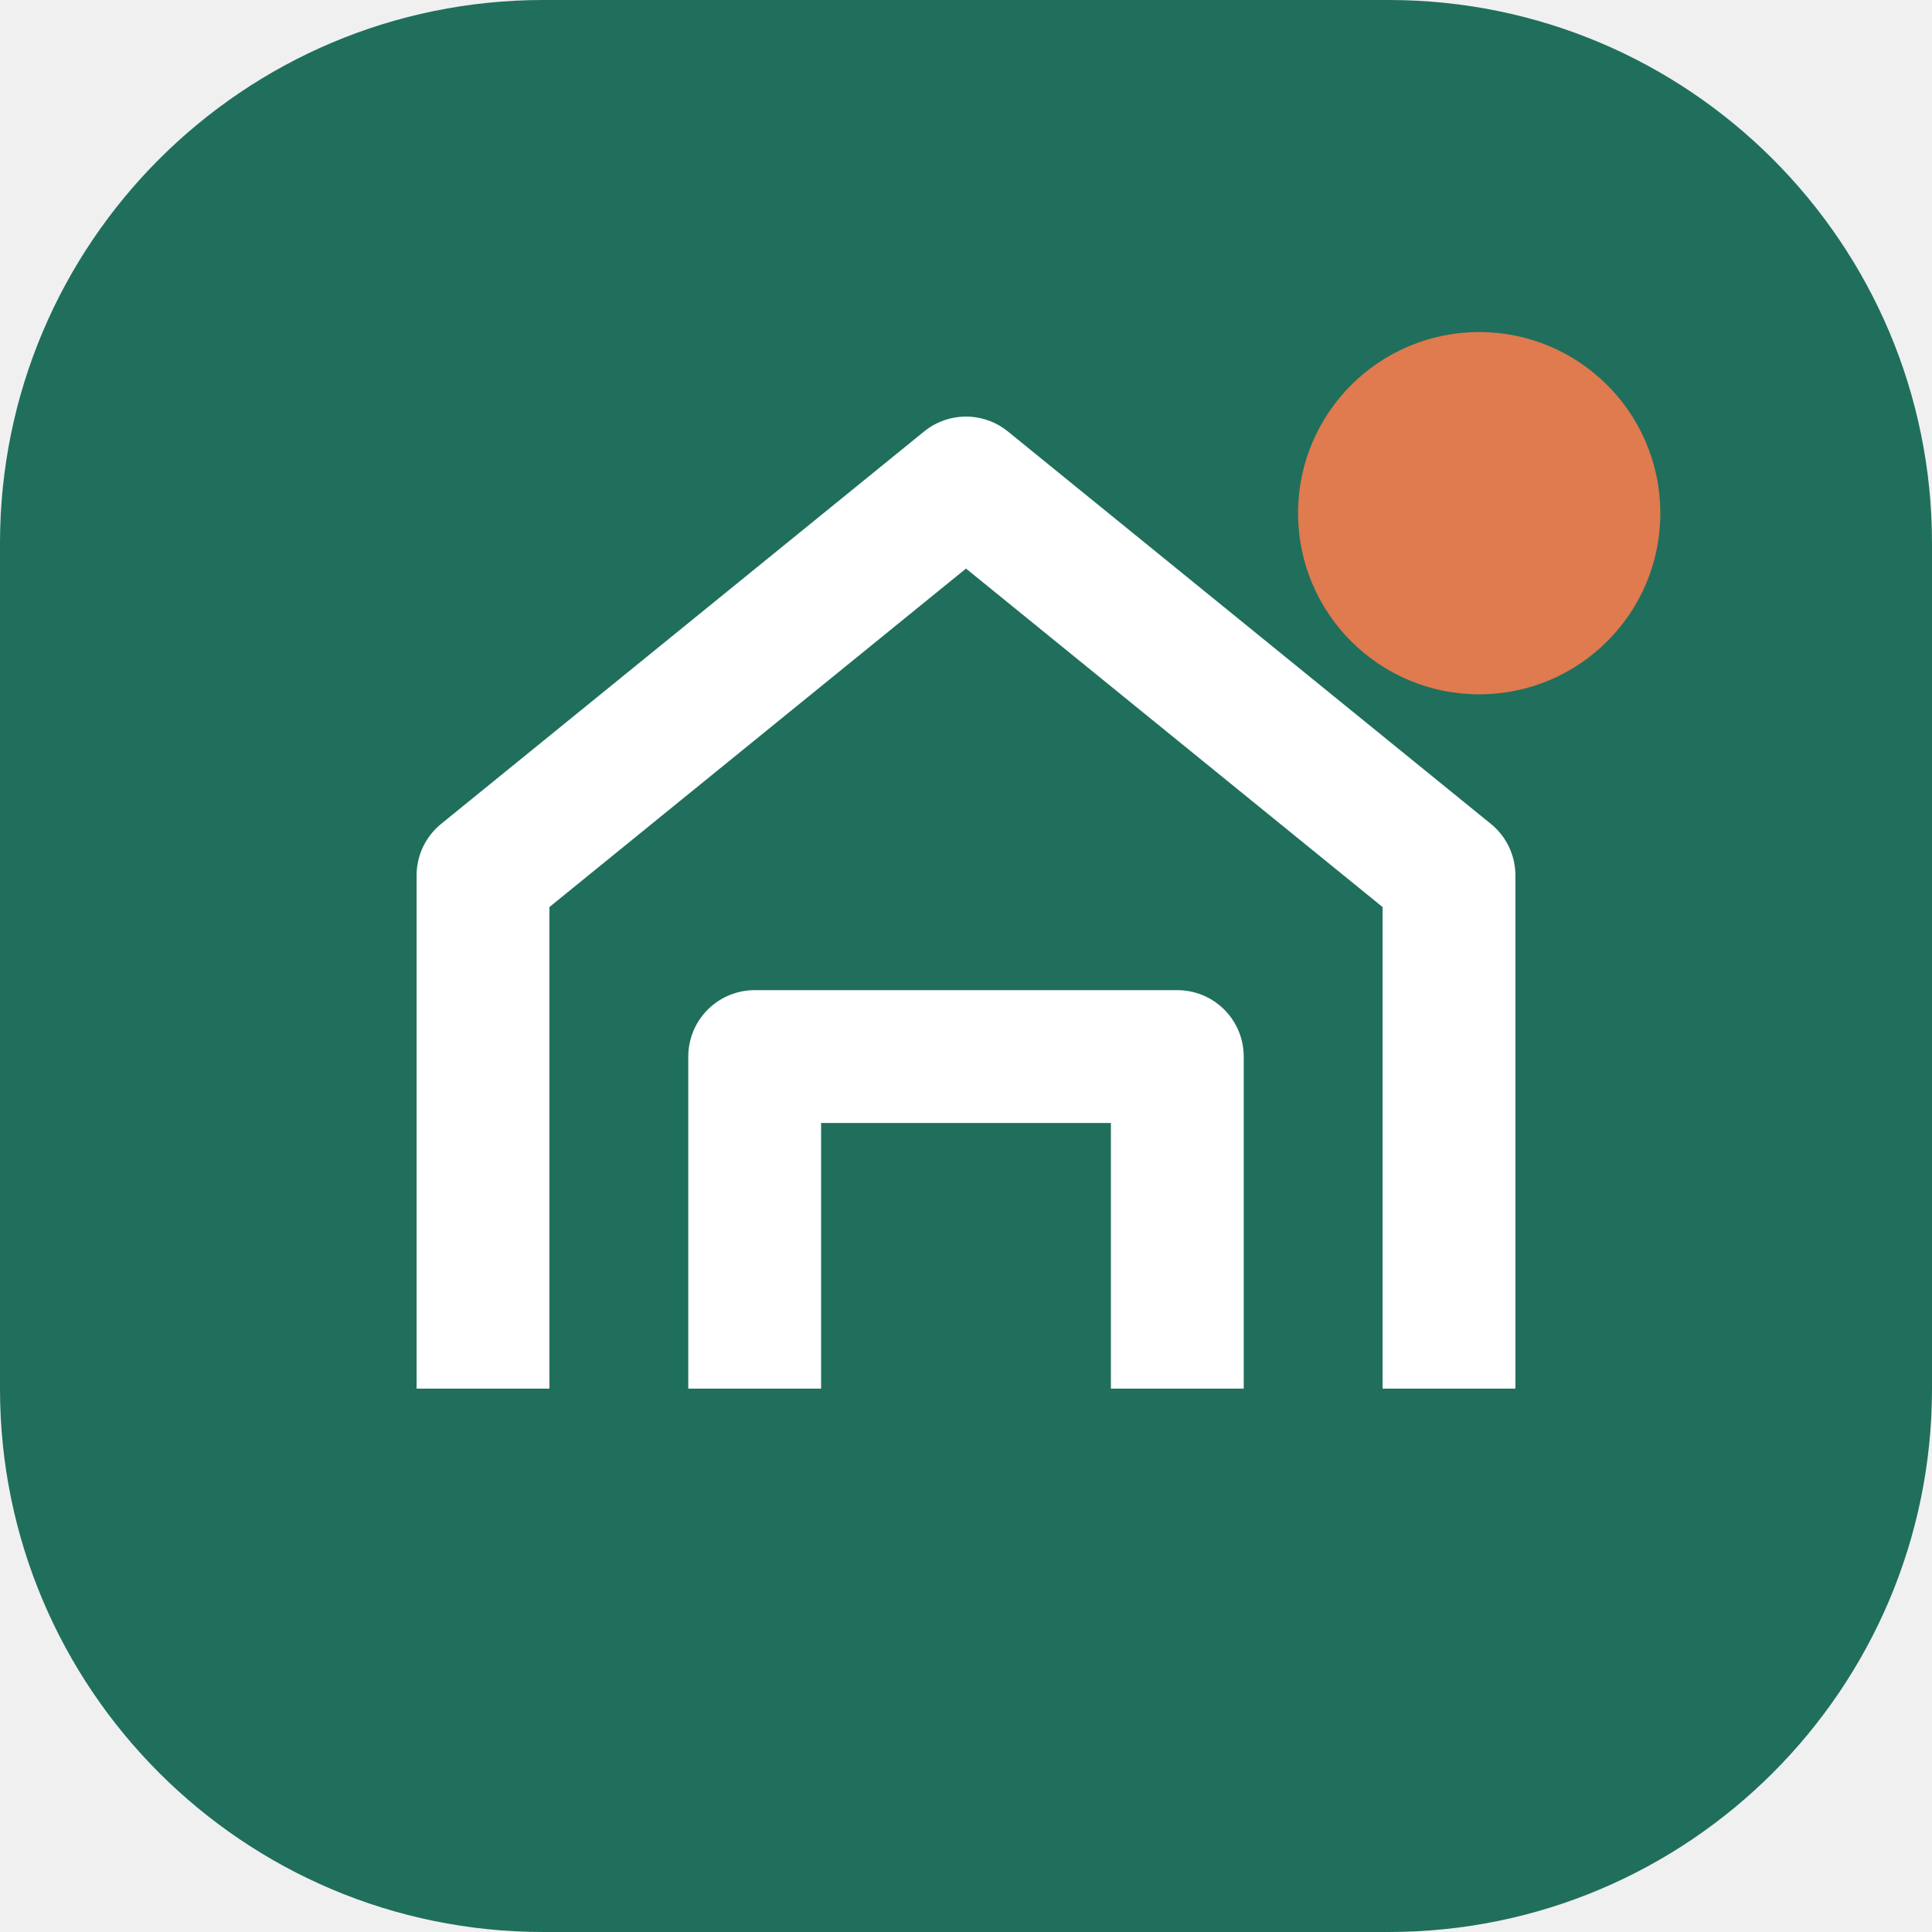
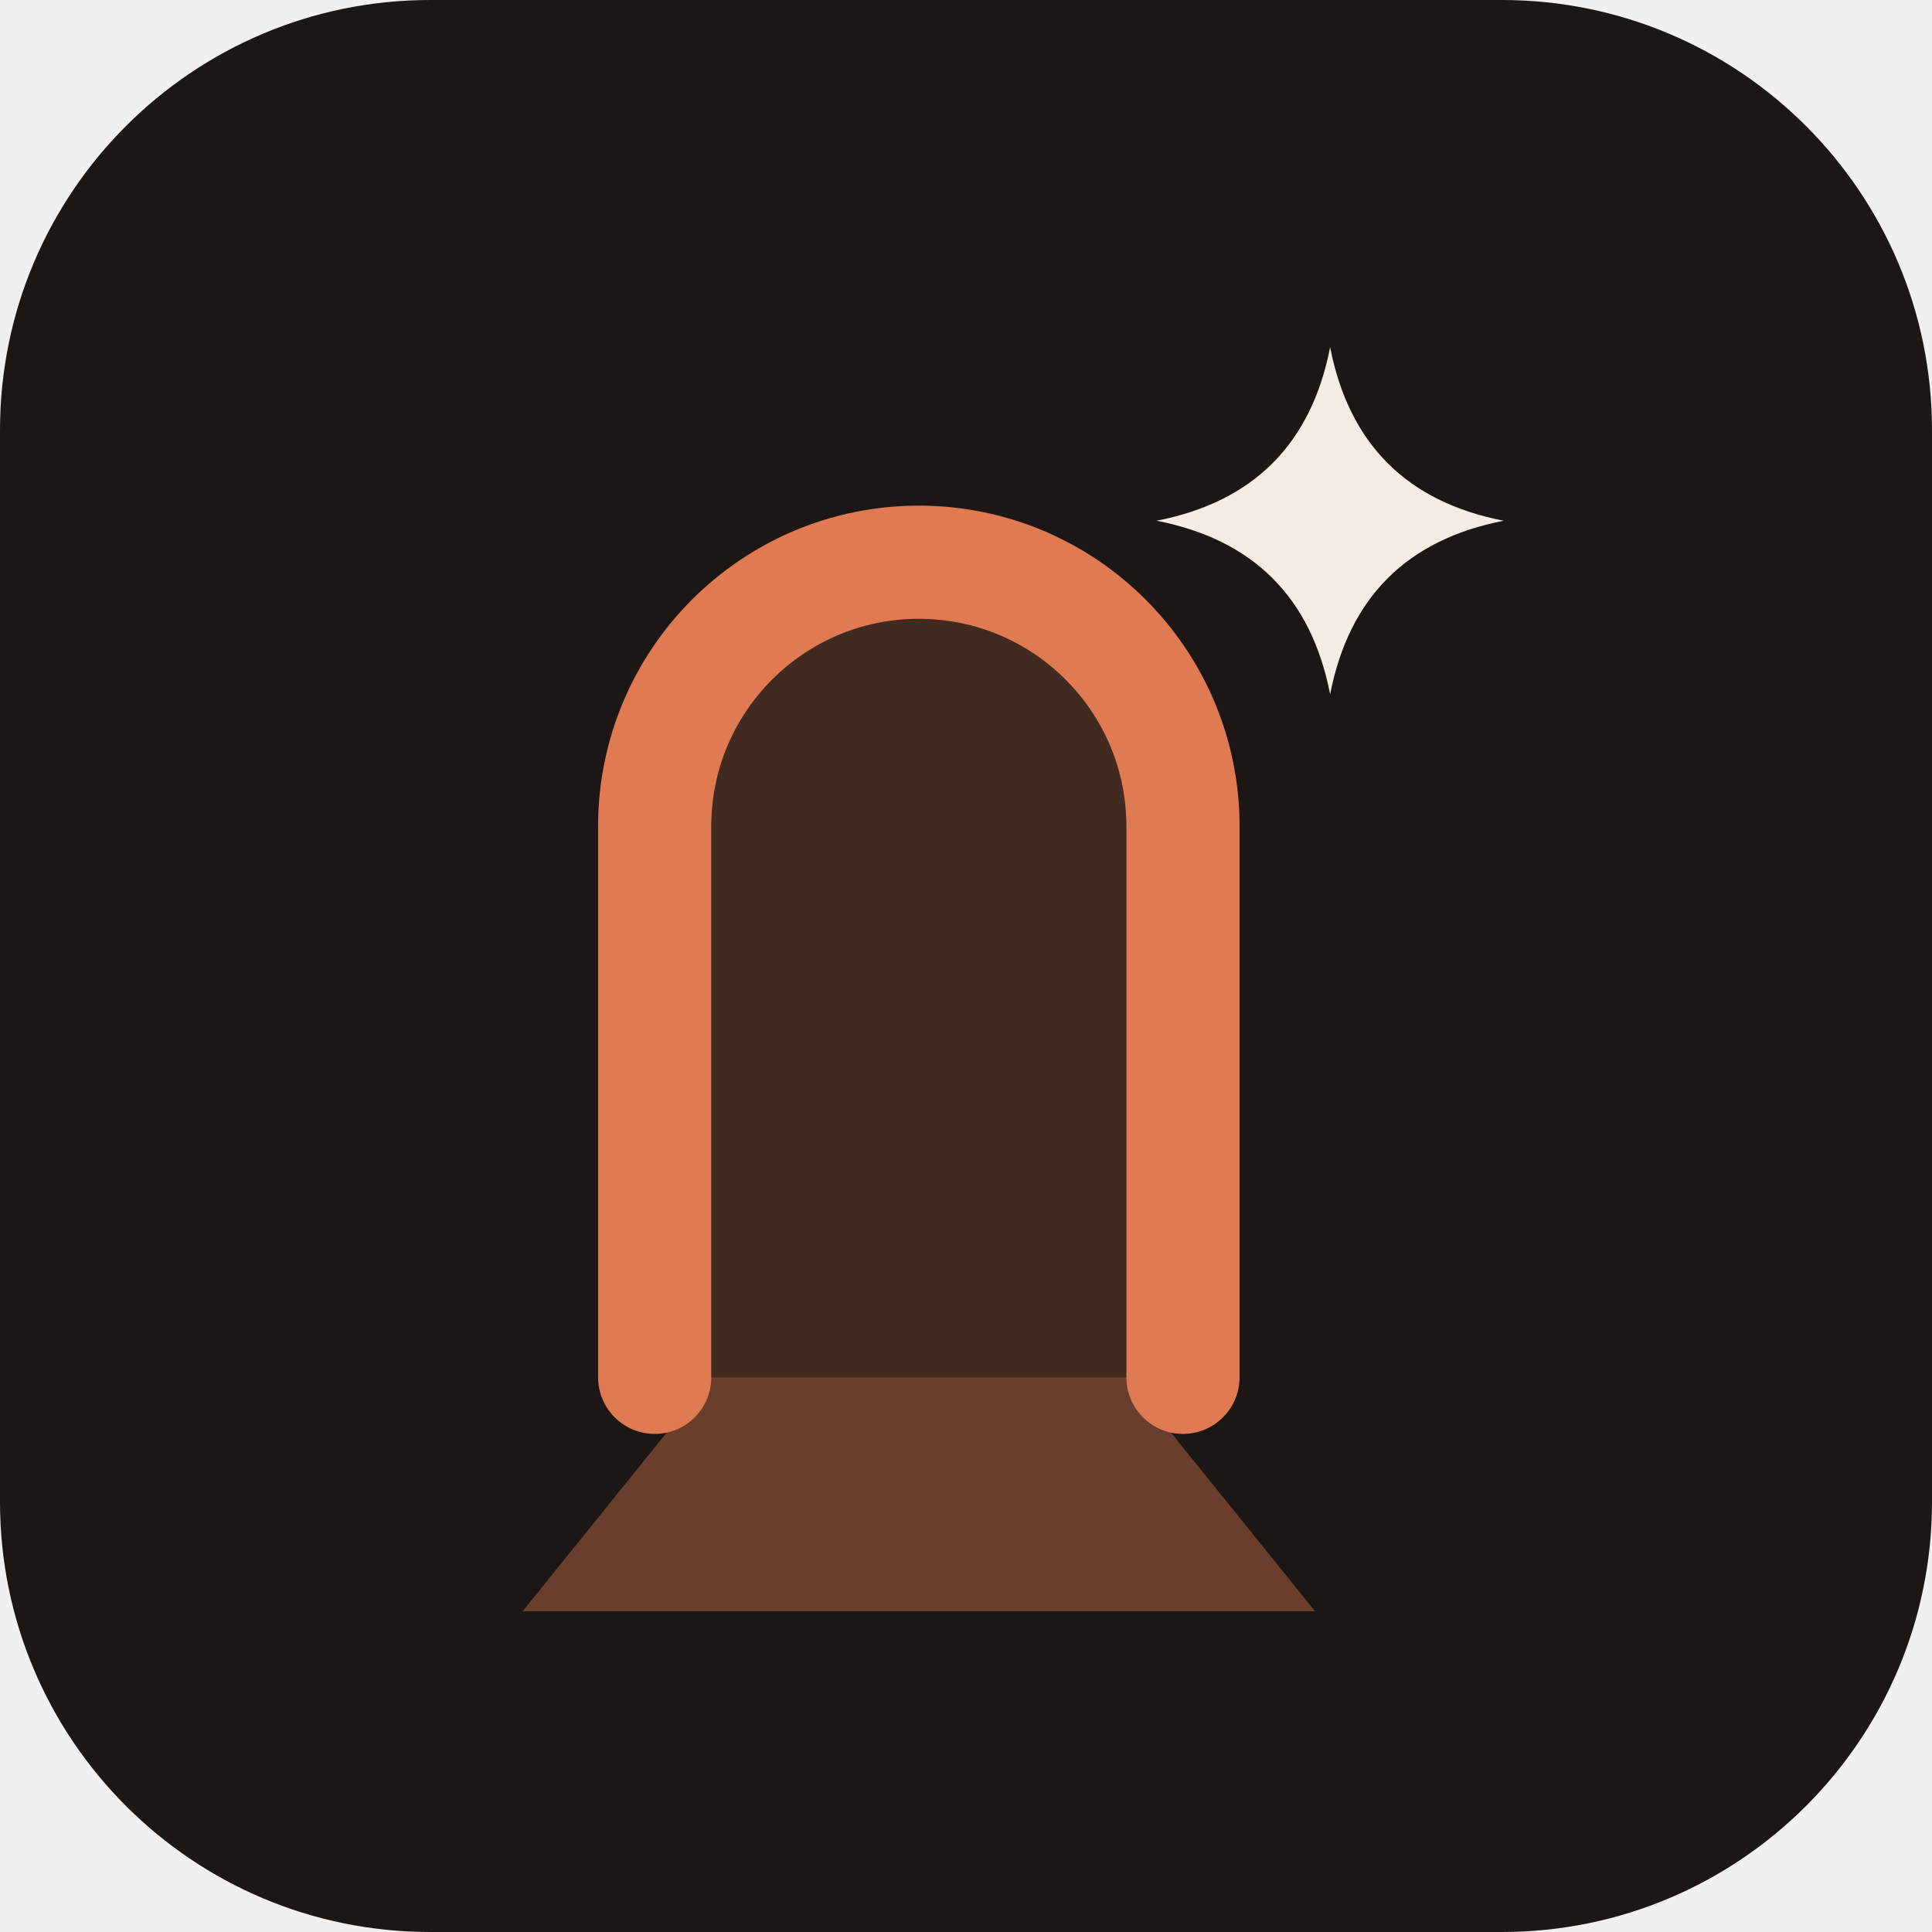
- <svg xmlns="http://www.w3.org/2000/svg" viewBox="0 0 32 32">
-   <rect width="32" height="32" rx="9" fill="#1F6F5C" />
-   <path d="M8 23V14.5L16 8l8 6.5V23" fill="none" stroke="#fff" stroke-width="2.2" stroke-linejoin="round" />
-   <path d="M12.5 23v-5.5h7V23" fill="none" stroke="#fff" stroke-width="2.2" stroke-linejoin="round" />
-   <circle cx="24.5" cy="8.5" r="3" fill="#E07A4F" />
+ <svg xmlns="http://www.w3.org/2000/svg" viewBox="0 0 1024 1024" width="1024" height="1024">
+   <rect width="1024" height="1024" rx="228" fill="#1c1714" />
+   <g transform="translate(0 0) scale(1) translate(-25 -14)">
+     <path d="M402 744V452a110 110 0 0 1 220 0v292z" fill="#e07a52" fill-opacity="0.2" />
+     <path d="M402 744h220l100 124H302z" fill="#e07a52" fill-opacity="0.4" />
+     <path d="M372 744V452a140 140 0 0 1 280 0v292" fill="none" stroke="#e07a52" stroke-width="60" stroke-linecap="round" stroke-linejoin="round" />
+     <path d="M730 198q15 77 92 92q-77 15-92 92q-15-77-92-92q77-15 92-92z" fill="#f3ece2" />
+   </g>
</svg>
